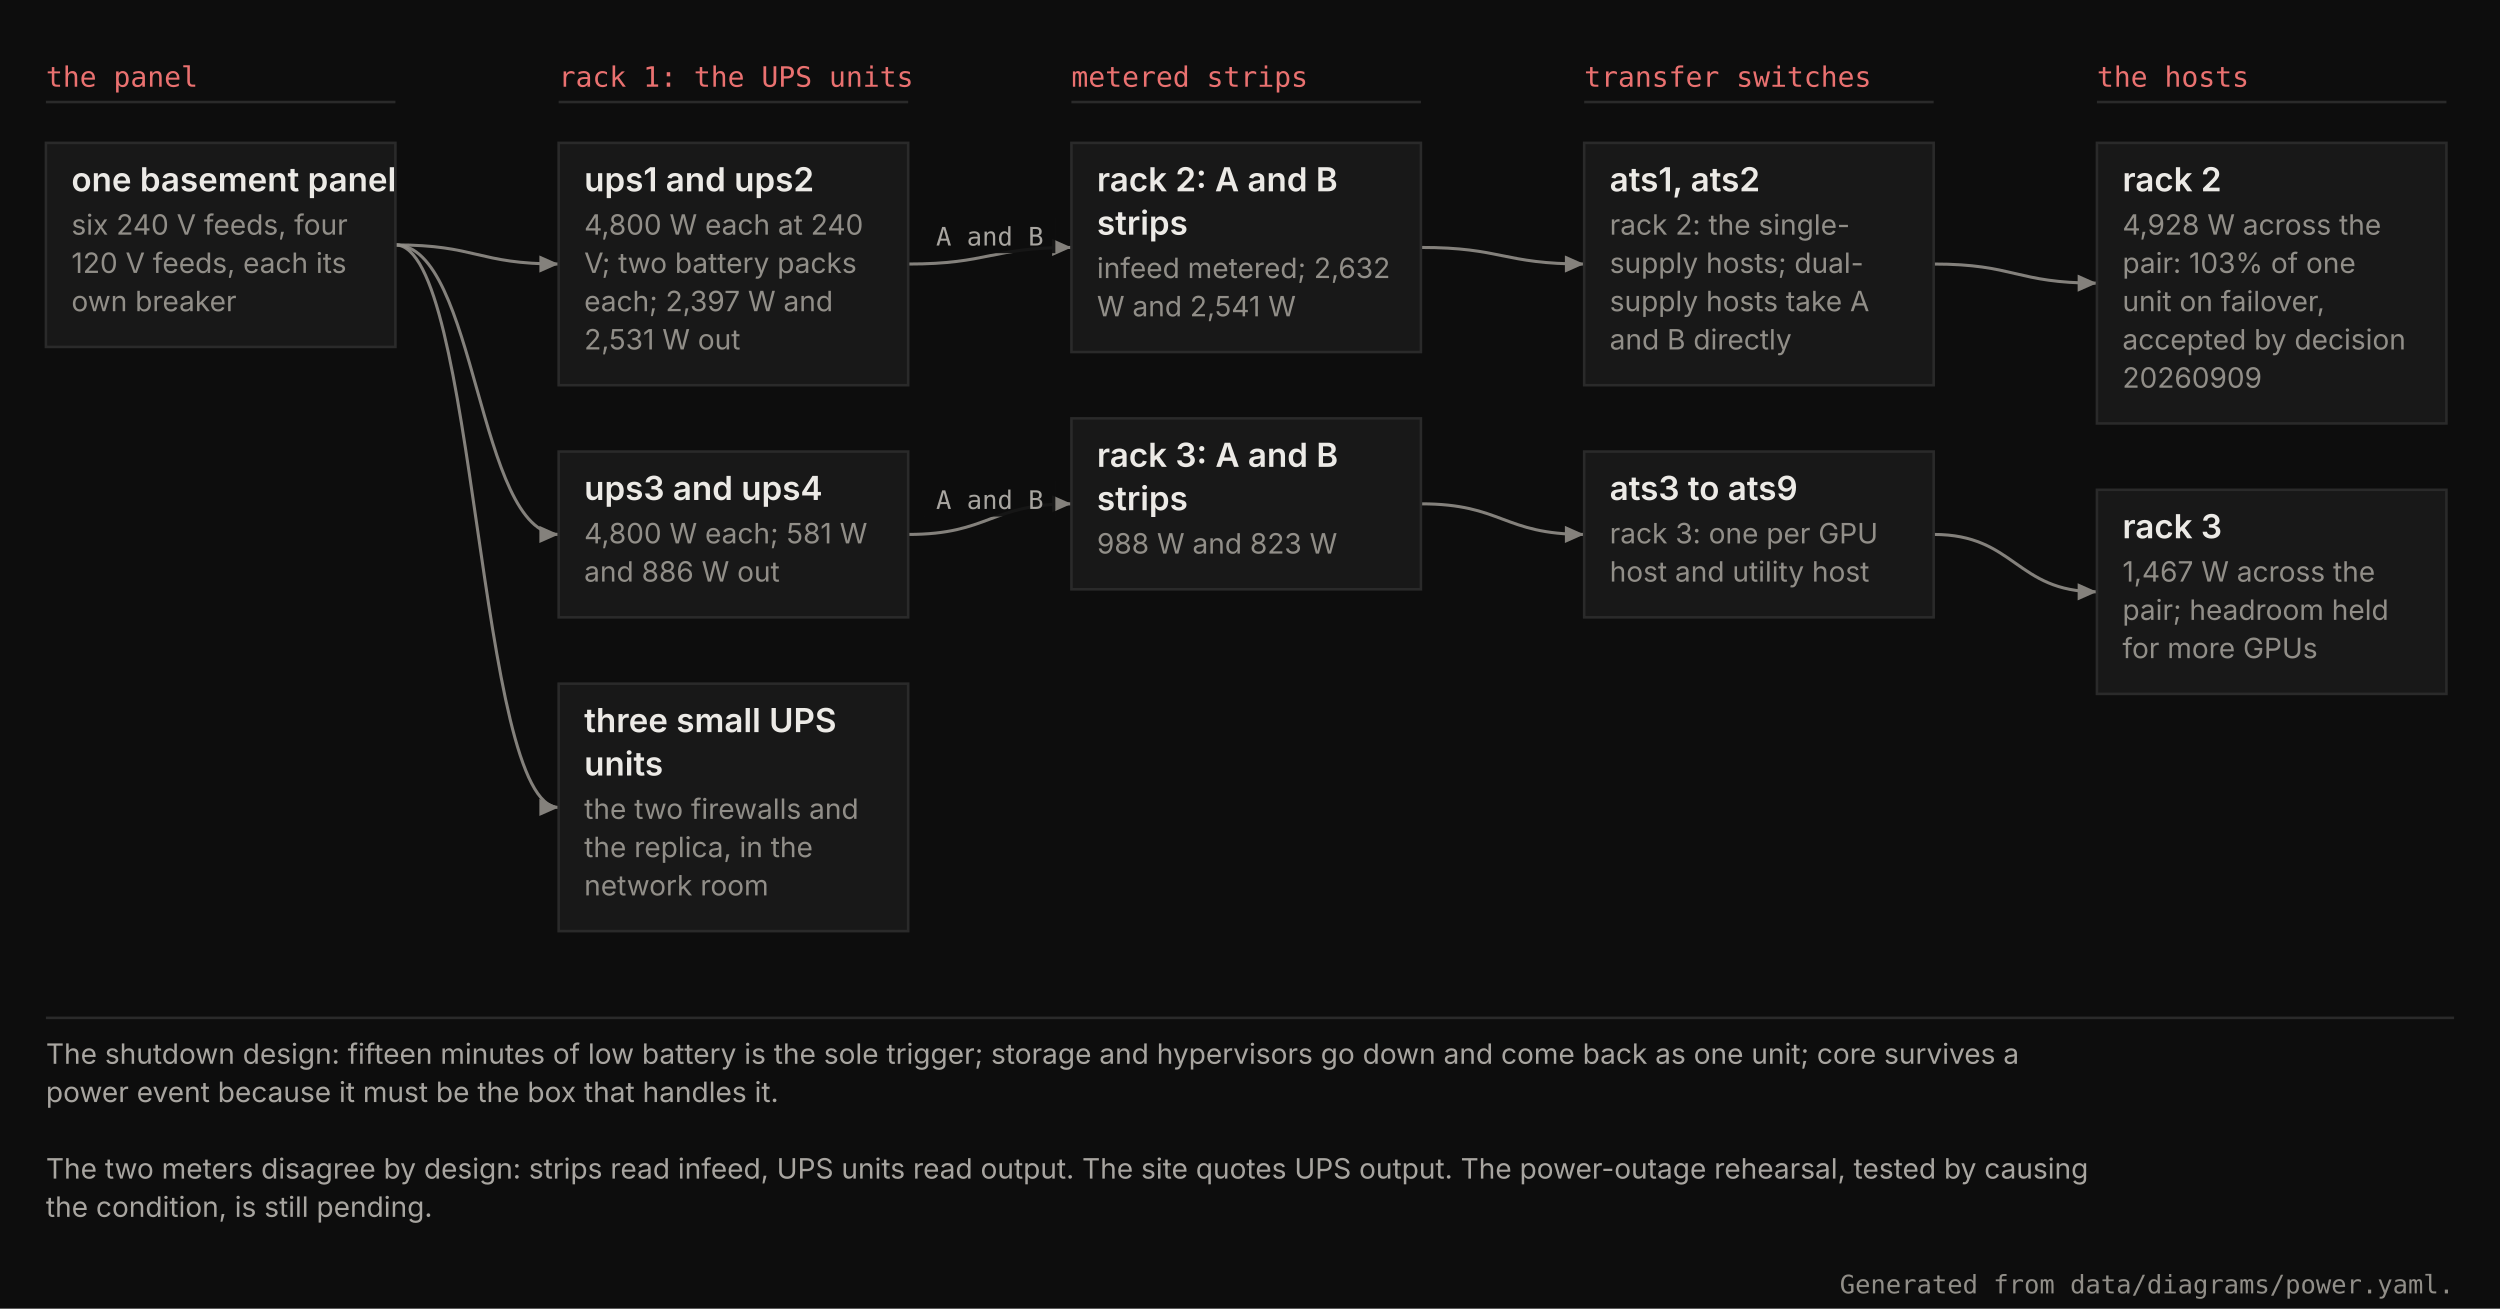
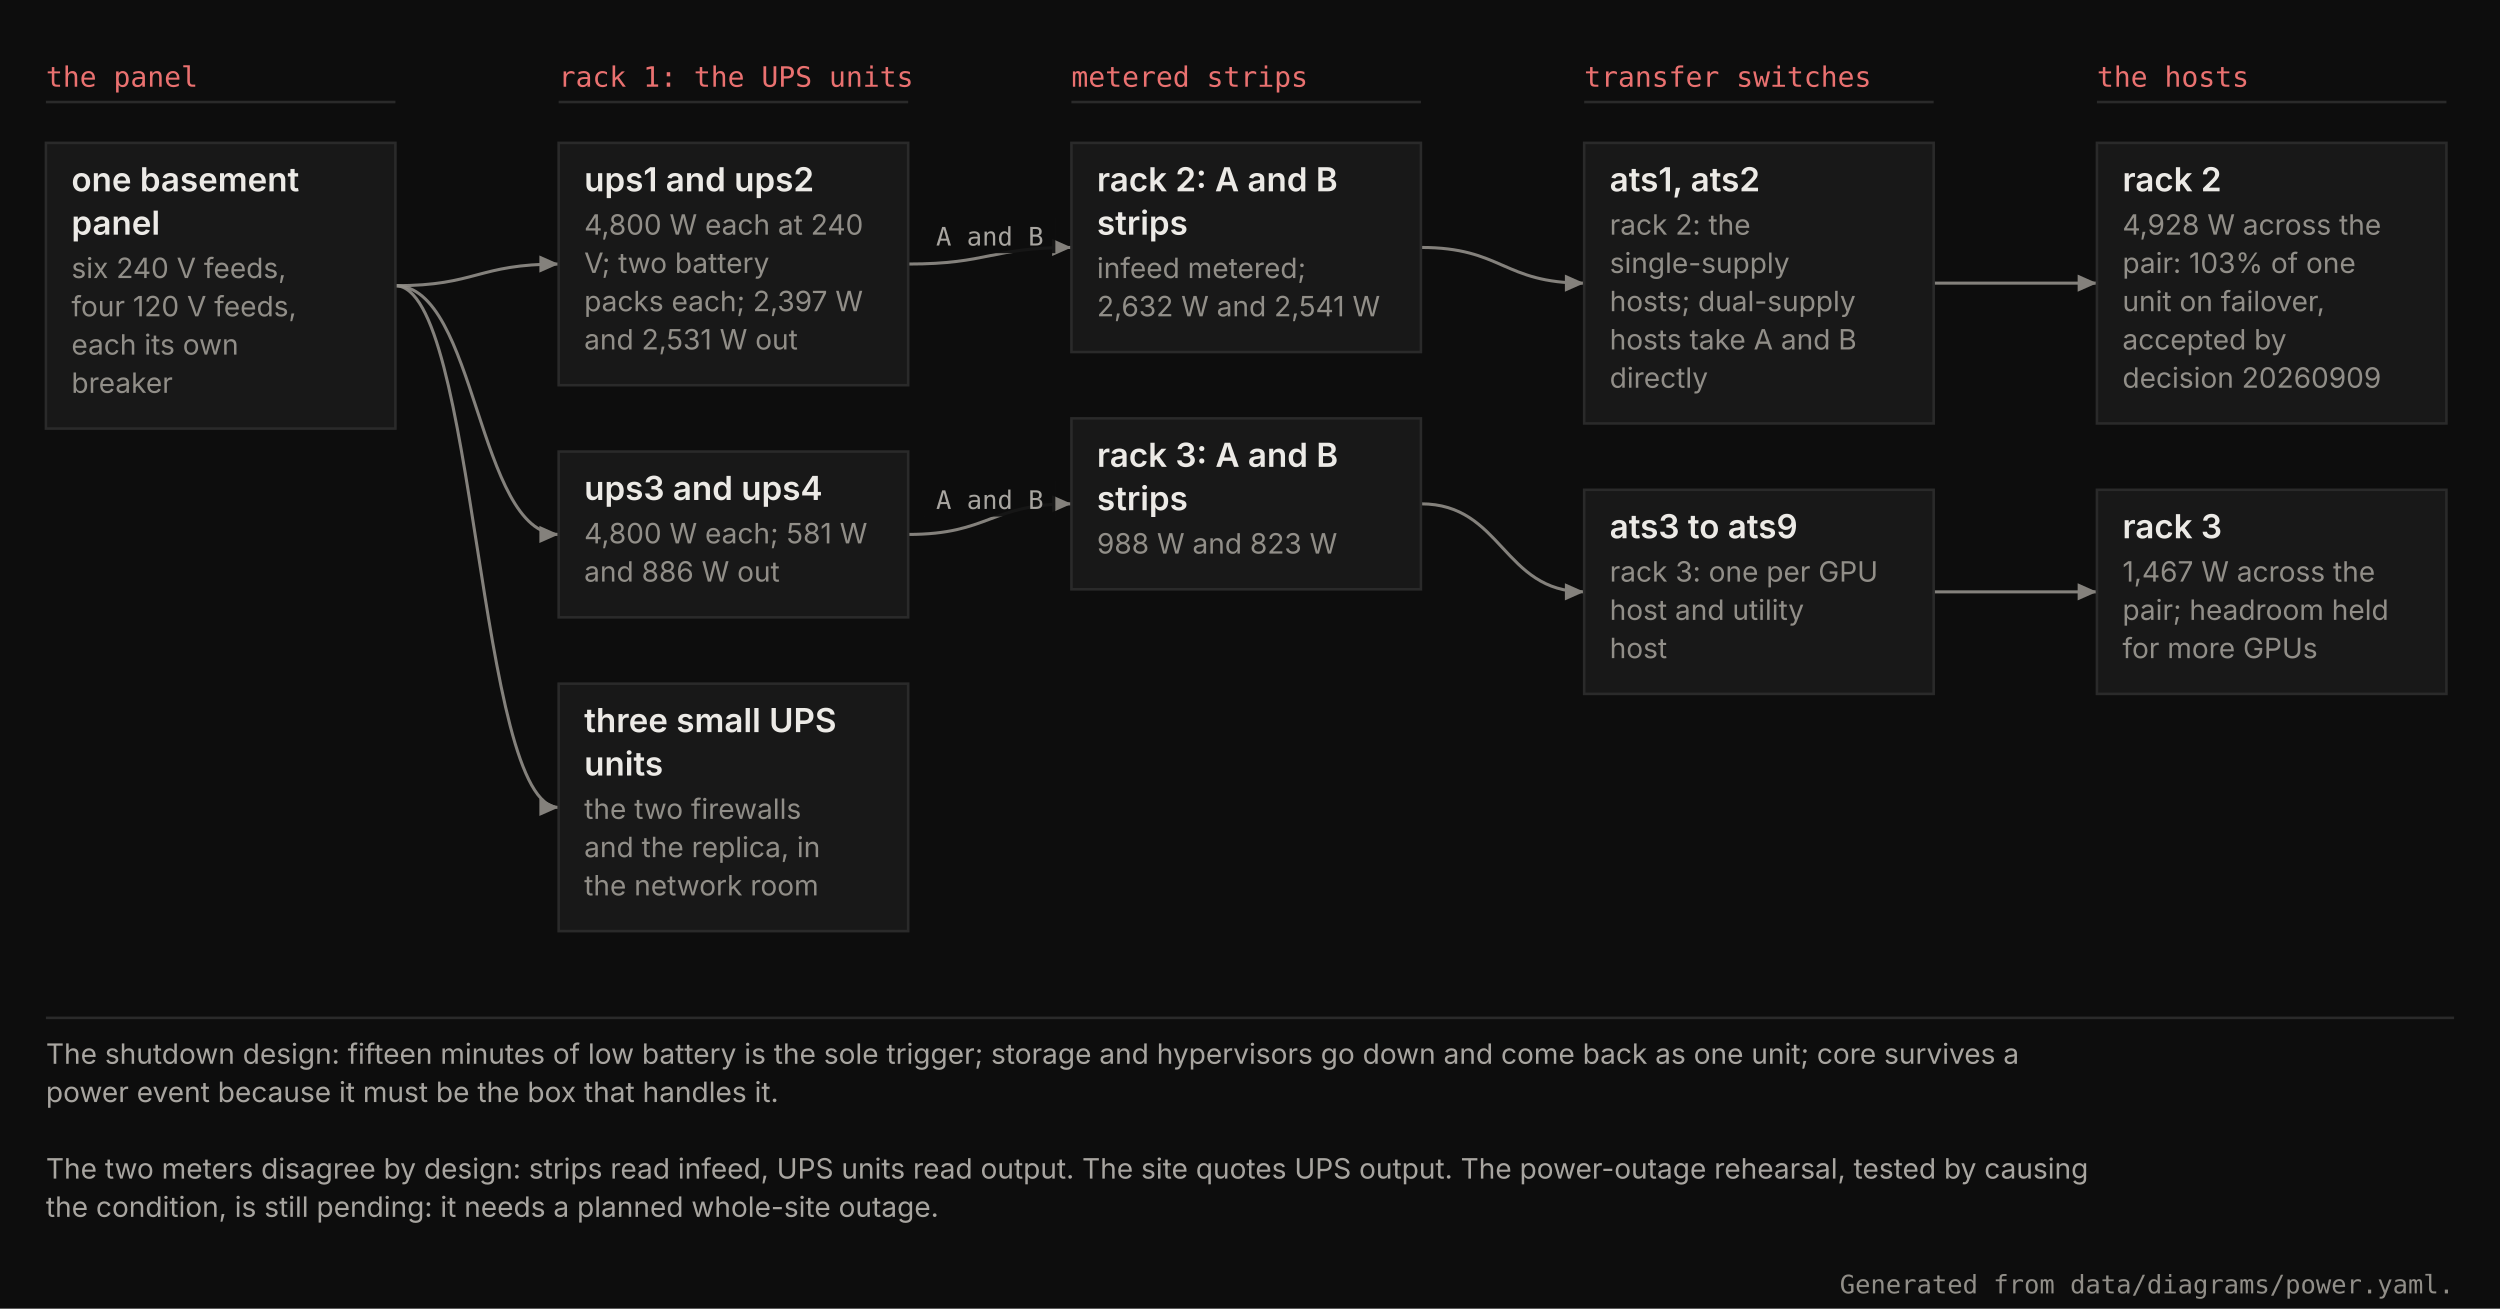
<svg xmlns="http://www.w3.org/2000/svg" viewBox="0 0 980 513" width="100%" role="img" aria-labelledby="flow-power-t flow-power-d" font-family="'Space Grotesk', system-ui, -apple-system, sans-serif">
  <defs>
    <marker id="flow-power-a" viewBox="0 0 10 10" refX="9" refY="5" markerWidth="7" markerHeight="7" orient="auto-start-reverse">
      <path d="M0,1 L9,5 L0,9 z" fill="#918E88" />
    </marker>
    <marker id="flow-power-ar" viewBox="0 0 10 10" refX="9" refY="5" markerWidth="7" markerHeight="7" orient="auto-start-reverse">
      <path d="M0,1 L9,5 L0,9 z" fill="#EA7170" />
    </marker>
  </defs>
  <rect width="980" height="513" fill="#0D0D0D" />
  <text x="18" y="34" font-size="11" fill="#EA7170" font-weight="400" text-anchor="start" font-family="'JetBrains Mono', ui-monospace, Menlo, monospace">the panel</text>
  <line x1="18" y1="40" x2="155" y2="40" stroke="#2A2A2A" />
  <text x="219" y="34" font-size="11" fill="#EA7170" font-weight="400" text-anchor="start" font-family="'JetBrains Mono', ui-monospace, Menlo, monospace">rack 1: the UPS units</text>
  <line x1="219" y1="40" x2="356" y2="40" stroke="#2A2A2A" />
  <text x="420" y="34" font-size="11" fill="#EA7170" font-weight="400" text-anchor="start" font-family="'JetBrains Mono', ui-monospace, Menlo, monospace">metered strips</text>
  <line x1="420" y1="40" x2="557" y2="40" stroke="#2A2A2A" />
  <text x="621" y="34" font-size="11" fill="#EA7170" font-weight="400" text-anchor="start" font-family="'JetBrains Mono', ui-monospace, Menlo, monospace">transfer switches</text>
  <line x1="621" y1="40" x2="758" y2="40" stroke="#2A2A2A" />
  <text x="822" y="34" font-size="11" fill="#EA7170" font-weight="400" text-anchor="start" font-family="'JetBrains Mono', ui-monospace, Menlo, monospace">the hosts</text>
  <line x1="822" y1="40" x2="959" y2="40" stroke="#2A2A2A" />
-   <path d="M155,96.0 C187.0,96.0 187.0,103.5 219,103.5" fill="none" stroke="#918E88" stroke-width="1.2" marker-end="url(#flow-power-a)" opacity="0.9" />
-   <path d="M155,96.0 C187.0,96.0 187.0,209.5 219,209.5" fill="none" stroke="#918E88" stroke-width="1.2" marker-end="url(#flow-power-a)" opacity="0.9" />
-   <path d="M155,96.0 C187.0,96.0 187.0,316.5 219,316.5" fill="none" stroke="#918E88" stroke-width="1.2" marker-end="url(#flow-power-a)" opacity="0.9" />
+   <path d="M155,112.0 C187.0,112.0 187.0,103.5 219,103.5" fill="none" stroke="#918E88" stroke-width="1.2" marker-end="url(#flow-power-a)" opacity="0.9" />
+   <path d="M155,112.0 C187.0,112.0 187.0,209.5 219,209.5" fill="none" stroke="#918E88" stroke-width="1.2" marker-end="url(#flow-power-a)" opacity="0.9" />
+   <path d="M155,112.0 C187.0,112.0 187.0,316.5 219,316.5" fill="none" stroke="#918E88" stroke-width="1.2" marker-end="url(#flow-power-a)" opacity="0.9" />
  <path d="M356,103.5 C388.0,103.5 388.0,97.0 420,97.0" fill="none" stroke="#918E88" stroke-width="1.2" marker-end="url(#flow-power-a)" opacity="0.9" />
  <path d="M356,209.5 C388.0,209.5 388.0,197.5 420,197.5" fill="none" stroke="#918E88" stroke-width="1.2" marker-end="url(#flow-power-a)" opacity="0.9" />
-   <path d="M557,97.0 C589.0,97.0 589.0,103.5 621,103.5" fill="none" stroke="#918E88" stroke-width="1.2" marker-end="url(#flow-power-a)" opacity="0.9" />
-   <path d="M758,103.5 C790.0,103.5 790.0,111.0 822,111.0" fill="none" stroke="#918E88" stroke-width="1.2" marker-end="url(#flow-power-a)" opacity="0.9" />
-   <path d="M557,197.5 C589.0,197.5 589.0,209.5 621,209.5" fill="none" stroke="#918E88" stroke-width="1.2" marker-end="url(#flow-power-a)" opacity="0.9" />
-   <path d="M758,209.5 C790.0,209.5 790.0,232.0 822,232.0" fill="none" stroke="#918E88" stroke-width="1.2" marker-end="url(#flow-power-a)" opacity="0.9" />
-   <rect x="18" y="56" width="137" height="80" fill="#181818" stroke="#2A2A2A" stroke-width="1" />
-   <text x="28" y="75" font-size="13" fill="#ECEAE6" font-weight="600" text-anchor="start">one basement panel</text>
-   <text x="28" y="92" font-size="11" fill="#918E88" font-weight="400" text-anchor="start">six 240 V feeds, four</text>
-   <text x="28" y="107" font-size="11" fill="#918E88" font-weight="400" text-anchor="start">120 V feeds, each its</text>
-   <text x="28" y="122" font-size="11" fill="#918E88" font-weight="400" text-anchor="start">own breaker</text>
+   <path d="M557,97.0 C589.0,97.0 589.0,111.0 621,111.0" fill="none" stroke="#918E88" stroke-width="1.2" marker-end="url(#flow-power-a)" opacity="0.9" />
+   <path d="M758,111.0 C790.0,111.0 790.0,111.0 822,111.0" fill="none" stroke="#918E88" stroke-width="1.2" marker-end="url(#flow-power-a)" opacity="0.9" />
+   <path d="M557,197.5 C589.0,197.5 589.0,232.0 621,232.0" fill="none" stroke="#918E88" stroke-width="1.2" marker-end="url(#flow-power-a)" opacity="0.9" />
+   <path d="M758,232.0 C790.0,232.0 790.0,232.0 822,232.0" fill="none" stroke="#918E88" stroke-width="1.2" marker-end="url(#flow-power-a)" opacity="0.9" />
+   <rect x="18" y="56" width="137" height="112" fill="#181818" stroke="#2A2A2A" stroke-width="1" />
+   <text x="28" y="75" font-size="13" fill="#ECEAE6" font-weight="600" text-anchor="start">one basement</text>
+   <text x="28" y="92" font-size="13" fill="#ECEAE6" font-weight="600" text-anchor="start">panel</text>
+   <text x="28" y="109" font-size="11" fill="#918E88" font-weight="400" text-anchor="start">six 240 V feeds,</text>
+   <text x="28" y="124" font-size="11" fill="#918E88" font-weight="400" text-anchor="start">four 120 V feeds,</text>
+   <text x="28" y="139" font-size="11" fill="#918E88" font-weight="400" text-anchor="start">each its own</text>
+   <text x="28" y="154" font-size="11" fill="#918E88" font-weight="400" text-anchor="start">breaker</text>
  <rect x="219" y="56" width="137" height="95" fill="#181818" stroke="#2A2A2A" stroke-width="1" />
  <text x="229" y="75" font-size="13" fill="#ECEAE6" font-weight="600" text-anchor="start">ups1 and ups2</text>
  <text x="229" y="92" font-size="11" fill="#918E88" font-weight="400" text-anchor="start">4,800 W each at 240</text>
-   <text x="229" y="107" font-size="11" fill="#918E88" font-weight="400" text-anchor="start">V; two battery packs</text>
-   <text x="229" y="122" font-size="11" fill="#918E88" font-weight="400" text-anchor="start">each; 2,397 W and</text>
-   <text x="229" y="137" font-size="11" fill="#918E88" font-weight="400" text-anchor="start">2,531 W out</text>
+   <text x="229" y="107" font-size="11" fill="#918E88" font-weight="400" text-anchor="start">V; two battery</text>
+   <text x="229" y="122" font-size="11" fill="#918E88" font-weight="400" text-anchor="start">packs each; 2,397 W</text>
+   <text x="229" y="137" font-size="11" fill="#918E88" font-weight="400" text-anchor="start">and 2,531 W out</text>
  <rect x="219" y="177" width="137" height="65" fill="#181818" stroke="#2A2A2A" stroke-width="1" />
  <text x="229" y="196" font-size="13" fill="#ECEAE6" font-weight="600" text-anchor="start">ups3 and ups4</text>
  <text x="229" y="213" font-size="11" fill="#918E88" font-weight="400" text-anchor="start">4,800 W each; 581 W</text>
  <text x="229" y="228" font-size="11" fill="#918E88" font-weight="400" text-anchor="start">and 886 W out</text>
  <rect x="219" y="268" width="137" height="97" fill="#181818" stroke="#2A2A2A" stroke-width="1" />
  <text x="229" y="287" font-size="13" fill="#ECEAE6" font-weight="600" text-anchor="start">three small UPS</text>
  <text x="229" y="304" font-size="13" fill="#ECEAE6" font-weight="600" text-anchor="start">units</text>
-   <text x="229" y="321" font-size="11" fill="#918E88" font-weight="400" text-anchor="start">the two firewalls and</text>
-   <text x="229" y="336" font-size="11" fill="#918E88" font-weight="400" text-anchor="start">the replica, in the</text>
-   <text x="229" y="351" font-size="11" fill="#918E88" font-weight="400" text-anchor="start">network room</text>
+   <text x="229" y="321" font-size="11" fill="#918E88" font-weight="400" text-anchor="start">the two firewalls</text>
+   <text x="229" y="336" font-size="11" fill="#918E88" font-weight="400" text-anchor="start">and the replica, in</text>
+   <text x="229" y="351" font-size="11" fill="#918E88" font-weight="400" text-anchor="start">the network room</text>
  <rect x="420" y="56" width="137" height="82" fill="#181818" stroke="#2A2A2A" stroke-width="1" />
  <text x="430" y="75" font-size="13" fill="#ECEAE6" font-weight="600" text-anchor="start">rack 2: A and B</text>
  <text x="430" y="92" font-size="13" fill="#ECEAE6" font-weight="600" text-anchor="start">strips</text>
-   <text x="430" y="109" font-size="11" fill="#918E88" font-weight="400" text-anchor="start">infeed metered; 2,632</text>
-   <text x="430" y="124" font-size="11" fill="#918E88" font-weight="400" text-anchor="start">W and 2,541 W</text>
+   <text x="430" y="109" font-size="11" fill="#918E88" font-weight="400" text-anchor="start">infeed metered;</text>
+   <text x="430" y="124" font-size="11" fill="#918E88" font-weight="400" text-anchor="start">2,632 W and 2,541 W</text>
  <rect x="420" y="164" width="137" height="67" fill="#181818" stroke="#2A2A2A" stroke-width="1" />
  <text x="430" y="183" font-size="13" fill="#ECEAE6" font-weight="600" text-anchor="start">rack 3: A and B</text>
  <text x="430" y="200" font-size="13" fill="#ECEAE6" font-weight="600" text-anchor="start">strips</text>
  <text x="430" y="217" font-size="11" fill="#918E88" font-weight="400" text-anchor="start">988 W and 823 W</text>
-   <rect x="621" y="56" width="137" height="95" fill="#181818" stroke="#2A2A2A" stroke-width="1" />
+   <rect x="621" y="56" width="137" height="110" fill="#181818" stroke="#2A2A2A" stroke-width="1" />
  <text x="631" y="75" font-size="13" fill="#ECEAE6" font-weight="600" text-anchor="start">ats1, ats2</text>
-   <text x="631" y="92" font-size="11" fill="#918E88" font-weight="400" text-anchor="start">rack 2: the single-</text>
-   <text x="631" y="107" font-size="11" fill="#918E88" font-weight="400" text-anchor="start">supply hosts; dual-</text>
-   <text x="631" y="122" font-size="11" fill="#918E88" font-weight="400" text-anchor="start">supply hosts take A</text>
-   <text x="631" y="137" font-size="11" fill="#918E88" font-weight="400" text-anchor="start">and B directly</text>
-   <rect x="621" y="177" width="137" height="65" fill="#181818" stroke="#2A2A2A" stroke-width="1" />
-   <text x="631" y="196" font-size="13" fill="#ECEAE6" font-weight="600" text-anchor="start">ats3 to ats9</text>
-   <text x="631" y="213" font-size="11" fill="#918E88" font-weight="400" text-anchor="start">rack 3: one per GPU</text>
-   <text x="631" y="228" font-size="11" fill="#918E88" font-weight="400" text-anchor="start">host and utility host</text>
+   <text x="631" y="92" font-size="11" fill="#918E88" font-weight="400" text-anchor="start">rack 2: the</text>
+   <text x="631" y="107" font-size="11" fill="#918E88" font-weight="400" text-anchor="start">single-supply</text>
+   <text x="631" y="122" font-size="11" fill="#918E88" font-weight="400" text-anchor="start">hosts; dual-supply</text>
+   <text x="631" y="137" font-size="11" fill="#918E88" font-weight="400" text-anchor="start">hosts take A and B</text>
+   <text x="631" y="152" font-size="11" fill="#918E88" font-weight="400" text-anchor="start">directly</text>
+   <rect x="621" y="192" width="137" height="80" fill="#181818" stroke="#2A2A2A" stroke-width="1" />
+   <text x="631" y="211" font-size="13" fill="#ECEAE6" font-weight="600" text-anchor="start">ats3 to ats9</text>
+   <text x="631" y="228" font-size="11" fill="#918E88" font-weight="400" text-anchor="start">rack 3: one per GPU</text>
+   <text x="631" y="243" font-size="11" fill="#918E88" font-weight="400" text-anchor="start">host and utility</text>
+   <text x="631" y="258" font-size="11" fill="#918E88" font-weight="400" text-anchor="start">host</text>
  <rect x="822" y="56" width="137" height="110" fill="#181818" stroke="#2A2A2A" stroke-width="1" />
  <text x="832" y="75" font-size="13" fill="#ECEAE6" font-weight="600" text-anchor="start">rack 2</text>
  <text x="832" y="92" font-size="11" fill="#918E88" font-weight="400" text-anchor="start">4,928 W across the</text>
  <text x="832" y="107" font-size="11" fill="#918E88" font-weight="400" text-anchor="start">pair: 103% of one</text>
  <text x="832" y="122" font-size="11" fill="#918E88" font-weight="400" text-anchor="start">unit on failover,</text>
-   <text x="832" y="137" font-size="11" fill="#918E88" font-weight="400" text-anchor="start">accepted by decision</text>
-   <text x="832" y="152" font-size="11" fill="#918E88" font-weight="400" text-anchor="start">20260909</text>
+   <text x="832" y="137" font-size="11" fill="#918E88" font-weight="400" text-anchor="start">accepted by</text>
+   <text x="832" y="152" font-size="11" fill="#918E88" font-weight="400" text-anchor="start">decision 20260909</text>
  <rect x="822" y="192" width="137" height="80" fill="#181818" stroke="#2A2A2A" stroke-width="1" />
  <text x="832" y="211" font-size="13" fill="#ECEAE6" font-weight="600" text-anchor="start">rack 3</text>
  <text x="832" y="228" font-size="11" fill="#918E88" font-weight="400" text-anchor="start">1,467 W across the</text>
  <text x="832" y="243" font-size="11" fill="#918E88" font-weight="400" text-anchor="start">pair; headroom held</text>
  <text x="832" y="258" font-size="11" fill="#918E88" font-weight="400" text-anchor="start">for more GPUs</text>
  <rect x="362.3" y="85.25" width="51.4" height="14" fill="#0D0D0D" opacity="0.92" />
  <text x="388.0" y="96.25" font-size="10" fill="#A8A5A0" font-weight="400" text-anchor="middle" font-family="'JetBrains Mono', ui-monospace, Menlo, monospace">A and B</text>
  <rect x="362.3" y="188.5" width="51.4" height="14" fill="#0D0D0D" opacity="0.92" />
  <text x="388.0" y="199.5" font-size="10" fill="#A8A5A0" font-weight="400" text-anchor="middle" font-family="'JetBrains Mono', ui-monospace, Menlo, monospace">A and B</text>
  <line x1="18" y1="399" x2="962" y2="399" stroke="#2A2A2A" />
  <text x="18" y="417" font-size="11" fill="#A8A5A0" font-weight="400" text-anchor="start">The shutdown design: fifteen minutes of low battery is the sole trigger; storage and hypervisors go down and come back as one unit; core survives a</text>
  <text x="18" y="432" font-size="11" fill="#A8A5A0" font-weight="400" text-anchor="start">power event because it must be the box that handles it.</text>
  <text x="18" y="462" font-size="11" fill="#A8A5A0" font-weight="400" text-anchor="start">The two meters disagree by design: strips read infeed, UPS units read output. The site quotes UPS output. The power-outage rehearsal, tested by causing</text>
-   <text x="18" y="477" font-size="11" fill="#A8A5A0" font-weight="400" text-anchor="start">the condition, is still pending.</text>
+   <text x="18" y="477" font-size="11" fill="#A8A5A0" font-weight="400" text-anchor="start">the condition, is still pending: it needs a planned whole-site outage.</text>
  <text x="962" y="507" font-size="10" fill="#918E88" font-weight="400" text-anchor="end" font-family="'JetBrains Mono', ui-monospace, Menlo, monospace">Generated from data/diagrams/power.yaml.</text>
</svg>
